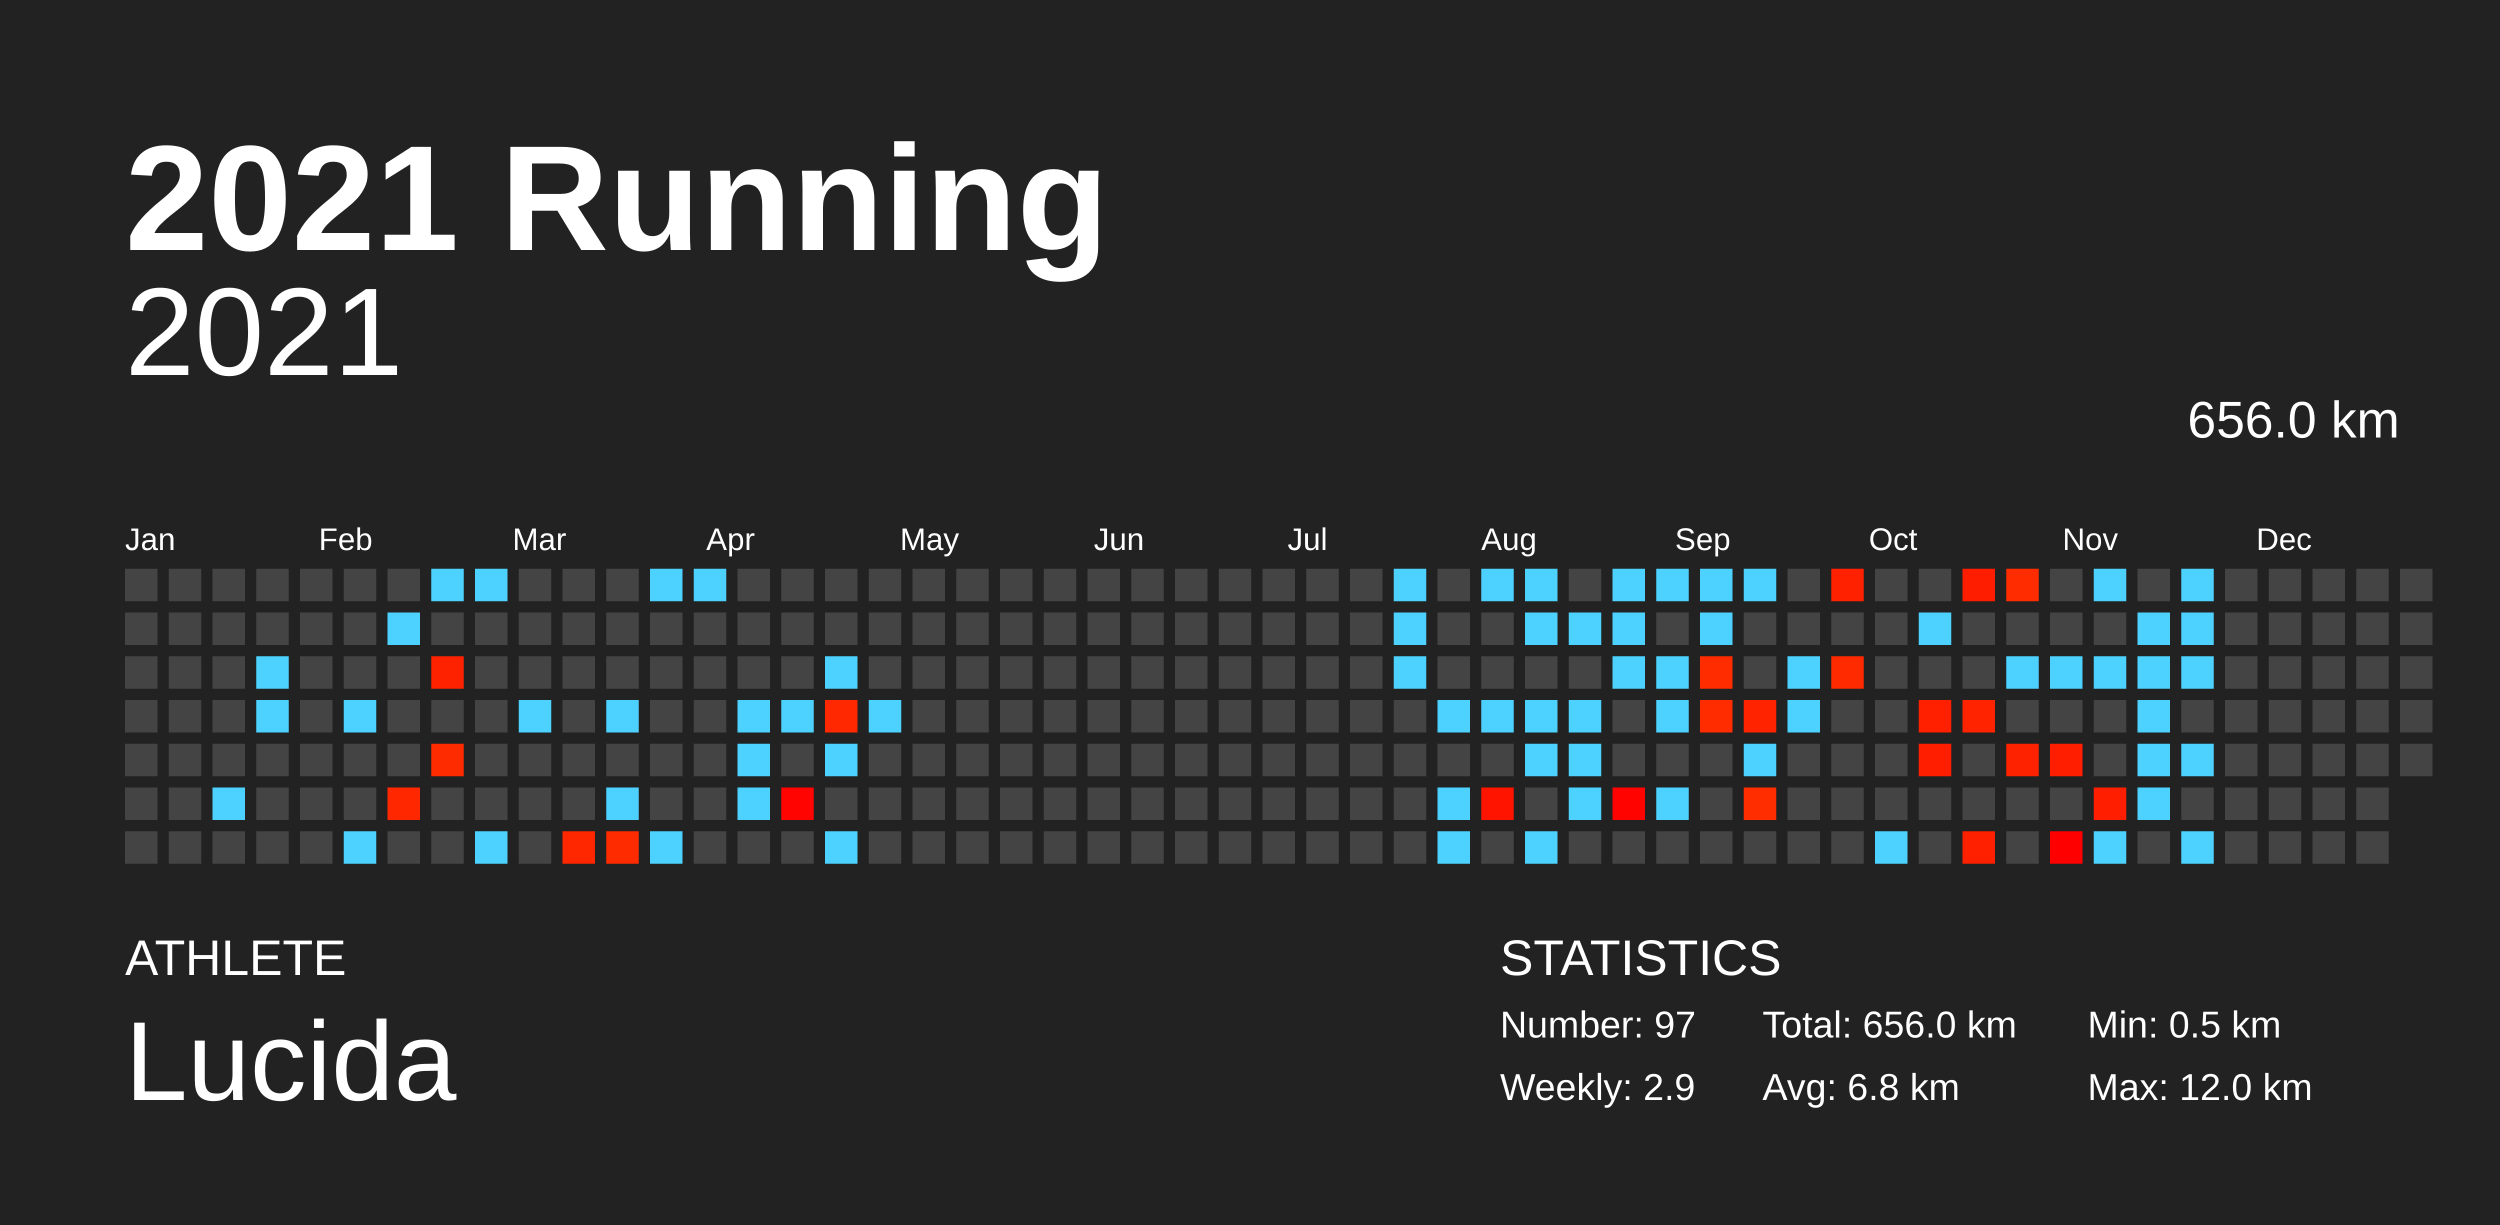
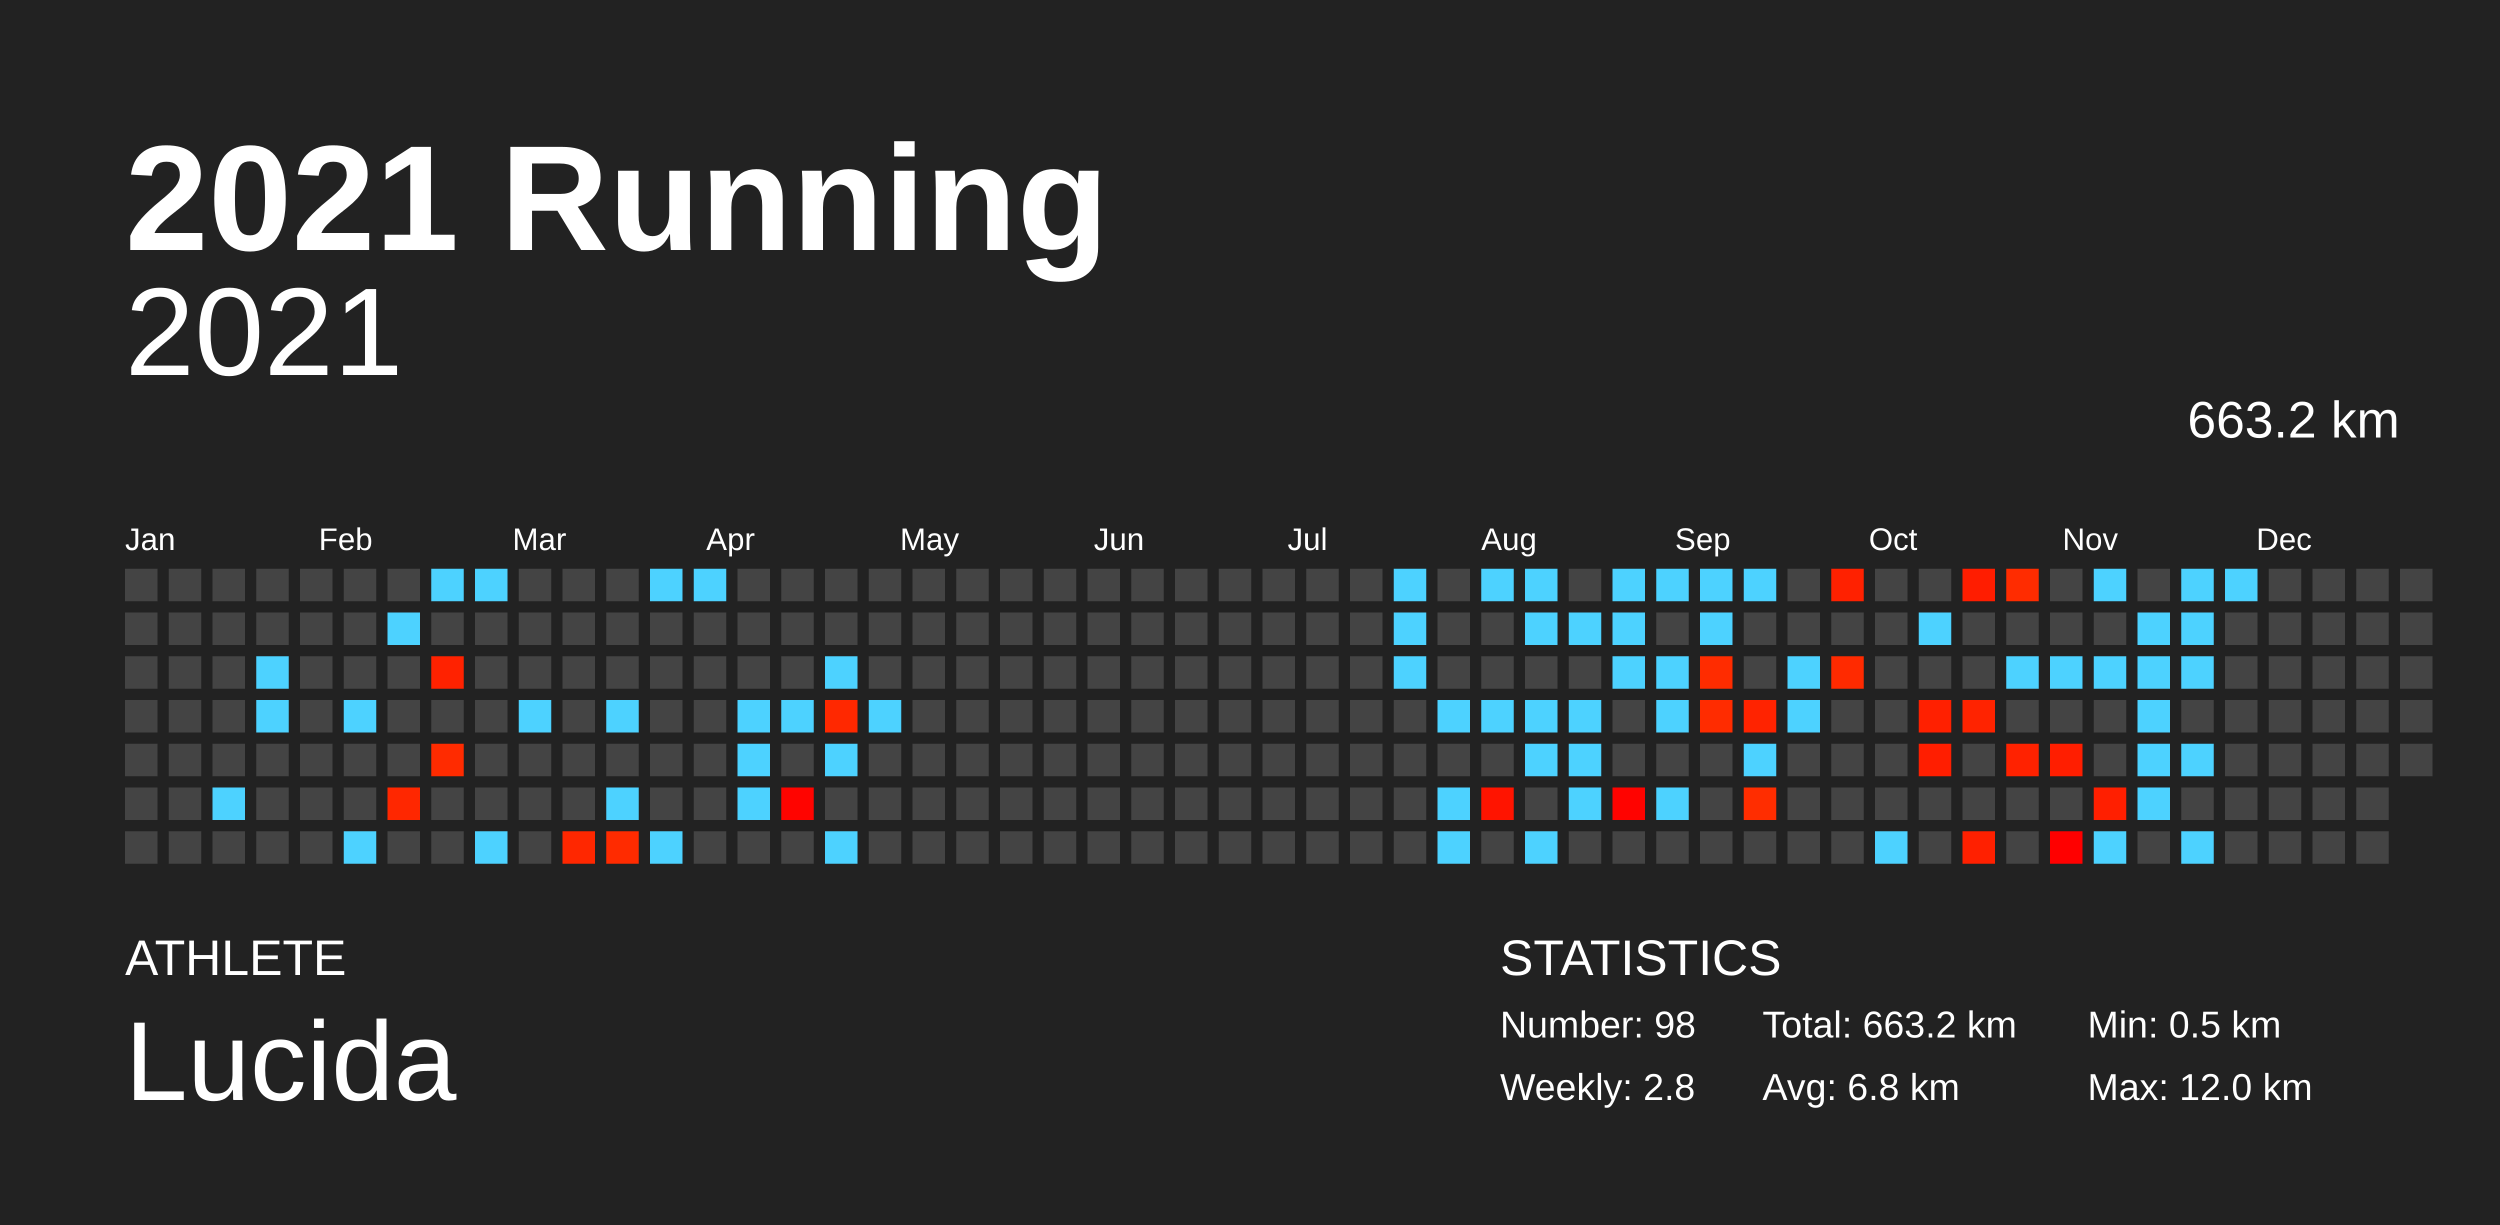
<svg xmlns="http://www.w3.org/2000/svg" baseProfile="full" height="98mm" version="1.1" viewBox="0,0,200,98" width="200mm">
  <defs />
  <rect fill="#222222" height="98" width="200" x="0" y="0" />
  <text fill="#FFFFFF" style="font-size:12px; font-family:Arial; font-weight:bold;" x="10" y="20">2021 Running</text>
  <text fill="#FFFFFF" style="font-size:4px; font-family:Arial" x="10" y="78">ATHLETE</text>
  <text fill="#FFFFFF" style="font-size:9px; font-family:Arial" x="10" y="88">Lucida</text>
  <text fill="#FFFFFF" style="font-size:4px; font-family:Arial" x="120" y="78">STATISTICS</text>
-   <text fill="#FFFFFF" style="font-size:3px; font-family:Arial" x="120" y="83">Number: 97</text>
-   <text fill="#FFFFFF" style="font-size:3px; font-family:Arial" x="120" y="88">Weekly: 2.9</text>
-   <text fill="#FFFFFF" style="font-size:3px; font-family:Arial" x="141" y="83">Total: 656.0 km</text>
+   <text fill="#FFFFFF" style="font-size:3px; font-family:Arial" x="120" y="83">Number: 98</text>
+   <text fill="#FFFFFF" style="font-size:3px; font-family:Arial" x="120" y="88">Weekly: 2.8</text>
+   <text fill="#FFFFFF" style="font-size:3px; font-family:Arial" x="141" y="83">Total: 663.2 km</text>
  <text fill="#FFFFFF" style="font-size:3px; font-family:Arial" x="141" y="88">Avg: 6.8 km</text>
  <text fill="#FFFFFF" style="font-size:3px; font-family:Arial" x="167" y="83">Min: 0.5 km</text>
  <text fill="#FFFFFF" style="font-size:3px; font-family:Arial" x="167" y="88">Max: 12.0 km</text>
  <text alignment-baseline="hanging" fill="#FFFFFF" style="font-size:10.0px; font-family:Arial;" x="10" y="30">2021</text>
-   <text alignment-baseline="hanging" fill="#FFFFFF" style="font-size:4.125px; font-family:Arial;" x="175" y="35">656.0 km</text>
+   <text alignment-baseline="hanging" fill="#FFFFFF" style="font-size:4.125px; font-family:Arial;" x="175" y="35">663.2 km</text>
  <text fill="#FFFFFF" style="font-size:2.5px; font-family:Arial" x="10.0" y="44">Jan</text>
  <text fill="#FFFFFF" style="font-size:2.5px; font-family:Arial" x="25.5" y="44">Feb</text>
  <text fill="#FFFFFF" style="font-size:2.5px; font-family:Arial" x="41.0" y="44">Mar</text>
  <text fill="#FFFFFF" style="font-size:2.5px; font-family:Arial" x="56.5" y="44">Apr</text>
  <text fill="#FFFFFF" style="font-size:2.5px; font-family:Arial" x="72.0" y="44">May</text>
  <text fill="#FFFFFF" style="font-size:2.5px; font-family:Arial" x="87.5" y="44">Jun</text>
  <text fill="#FFFFFF" style="font-size:2.5px; font-family:Arial" x="103.0" y="44">Jul</text>
  <text fill="#FFFFFF" style="font-size:2.5px; font-family:Arial" x="118.5" y="44">Aug</text>
  <text fill="#FFFFFF" style="font-size:2.5px; font-family:Arial" x="134.0" y="44">Sep</text>
  <text fill="#FFFFFF" style="font-size:2.5px; font-family:Arial" x="149.5" y="44">Oct</text>
  <text fill="#FFFFFF" style="font-size:2.5px; font-family:Arial" x="165.0" y="44">Nov</text>
  <text fill="#FFFFFF" style="font-size:2.5px; font-family:Arial" x="180.5" y="44">Dec</text>
  <rect fill="#444444" height="2.6" width="2.6" x="10.0" y="45.5" />
  <rect fill="#444444" height="2.6" width="2.6" x="10.0" y="49.0" />
  <rect fill="#444444" height="2.6" width="2.6" x="10.0" y="52.5" />
  <rect fill="#444444" height="2.6" width="2.6" x="10.0" y="56.0" />
  <rect fill="#444444" height="2.6" width="2.6" x="10.0" y="59.5" />
  <rect fill="#444444" height="2.6" width="2.6" x="10.0" y="63.0" />
  <rect fill="#444444" height="2.6" width="2.6" x="10.0" y="66.5" />
  <rect fill="#444444" height="2.6" width="2.6" x="13.5" y="45.5" />
  <rect fill="#444444" height="2.6" width="2.6" x="13.5" y="49.0" />
  <rect fill="#444444" height="2.6" width="2.6" x="13.5" y="52.5" />
  <rect fill="#444444" height="2.6" width="2.6" x="13.5" y="56.0" />
  <rect fill="#444444" height="2.6" width="2.6" x="13.5" y="59.5" />
  <rect fill="#444444" height="2.6" width="2.6" x="13.5" y="63.0" />
  <rect fill="#444444" height="2.6" width="2.6" x="13.5" y="66.5" />
  <rect fill="#444444" height="2.6" width="2.6" x="17.0" y="45.5" />
  <rect fill="#444444" height="2.6" width="2.6" x="17.0" y="49.0" />
  <rect fill="#444444" height="2.6" width="2.6" x="17.0" y="52.5" />
  <rect fill="#444444" height="2.6" width="2.6" x="17.0" y="56.0" />
  <rect fill="#444444" height="2.6" width="2.6" x="17.0" y="59.5" />
  <rect fill="#4dd2ff" height="2.6" width="2.6" x="17.0" y="63.0" />
  <rect fill="#444444" height="2.6" width="2.6" x="17.0" y="66.5" />
  <rect fill="#444444" height="2.6" width="2.6" x="20.5" y="45.5" />
  <rect fill="#444444" height="2.6" width="2.6" x="20.5" y="49.0" />
  <rect fill="#4dd2ff" height="2.6" width="2.6" x="20.5" y="52.5" />
  <rect fill="#4dd2ff" height="2.6" width="2.6" x="20.5" y="56.0" />
  <rect fill="#444444" height="2.6" width="2.6" x="20.5" y="59.5" />
  <rect fill="#444444" height="2.6" width="2.6" x="20.5" y="63.0" />
  <rect fill="#444444" height="2.6" width="2.6" x="20.5" y="66.5" />
  <rect fill="#444444" height="2.6" width="2.6" x="24.0" y="45.5" />
  <rect fill="#444444" height="2.6" width="2.6" x="24.0" y="49.0" />
  <rect fill="#444444" height="2.6" width="2.6" x="24.0" y="52.5" />
  <rect fill="#444444" height="2.6" width="2.6" x="24.0" y="56.0" />
  <rect fill="#444444" height="2.6" width="2.6" x="24.0" y="59.5" />
  <rect fill="#444444" height="2.6" width="2.6" x="24.0" y="63.0" />
  <rect fill="#444444" height="2.6" width="2.6" x="24.0" y="66.5" />
  <rect fill="#444444" height="2.6" width="2.6" x="27.5" y="45.5" />
  <rect fill="#444444" height="2.6" width="2.6" x="27.5" y="49.0" />
  <rect fill="#444444" height="2.6" width="2.6" x="27.5" y="52.5" />
  <rect fill="#4dd2ff" height="2.6" width="2.6" x="27.5" y="56.0" />
  <rect fill="#444444" height="2.6" width="2.6" x="27.5" y="59.5" />
  <rect fill="#444444" height="2.6" width="2.6" x="27.5" y="63.0" />
  <rect fill="#4dd2ff" height="2.6" width="2.6" x="27.5" y="66.5" />
  <rect fill="#444444" height="2.6" width="2.6" x="31.0" y="45.5" />
  <rect fill="#4dd2ff" height="2.6" width="2.6" x="31.0" y="49.0" />
  <rect fill="#444444" height="2.6" width="2.6" x="31.0" y="52.5" />
  <rect fill="#444444" height="2.6" width="2.6" x="31.0" y="56.0" />
  <rect fill="#444444" height="2.6" width="2.6" x="31.0" y="59.5" />
  <rect fill="#ff2700" height="2.6" width="2.6" x="31.0" y="63.0" />
  <rect fill="#444444" height="2.6" width="2.6" x="31.0" y="66.5" />
  <rect fill="#4dd2ff" height="2.6" width="2.6" x="34.5" y="45.5" />
  <rect fill="#444444" height="2.6" width="2.6" x="34.5" y="49.0" />
  <rect fill="#ff2200" height="2.6" width="2.6" x="34.5" y="52.5" />
  <rect fill="#444444" height="2.6" width="2.6" x="34.5" y="56.0" />
  <rect fill="#ff2b00" height="2.6" width="2.6" x="34.5" y="59.5" />
  <rect fill="#444444" height="2.6" width="2.6" x="34.5" y="63.0" />
  <rect fill="#444444" height="2.6" width="2.6" x="34.5" y="66.5" />
  <rect fill="#4dd2ff" height="2.6" width="2.6" x="38.0" y="45.5" />
  <rect fill="#444444" height="2.6" width="2.6" x="38.0" y="49.0" />
  <rect fill="#444444" height="2.6" width="2.6" x="38.0" y="52.5" />
  <rect fill="#444444" height="2.6" width="2.6" x="38.0" y="56.0" />
  <rect fill="#444444" height="2.6" width="2.6" x="38.0" y="59.5" />
  <rect fill="#444444" height="2.6" width="2.6" x="38.0" y="63.0" />
  <rect fill="#4dd2ff" height="2.6" width="2.6" x="38.0" y="66.5" />
  <rect fill="#444444" height="2.6" width="2.6" x="41.5" y="45.5" />
  <rect fill="#444444" height="2.6" width="2.6" x="41.5" y="49.0" />
  <rect fill="#444444" height="2.6" width="2.6" x="41.5" y="52.5" />
  <rect fill="#4dd2ff" height="2.6" width="2.6" x="41.5" y="56.0" />
  <rect fill="#444444" height="2.6" width="2.6" x="41.5" y="59.5" />
  <rect fill="#444444" height="2.6" width="2.6" x="41.5" y="63.0" />
  <rect fill="#444444" height="2.6" width="2.6" x="41.5" y="66.5" />
  <rect fill="#444444" height="2.6" width="2.6" x="45.0" y="45.5" />
  <rect fill="#444444" height="2.6" width="2.6" x="45.0" y="49.0" />
  <rect fill="#444444" height="2.6" width="2.6" x="45.0" y="52.5" />
  <rect fill="#444444" height="2.6" width="2.6" x="45.0" y="56.0" />
  <rect fill="#444444" height="2.6" width="2.6" x="45.0" y="59.5" />
  <rect fill="#444444" height="2.6" width="2.6" x="45.0" y="63.0" />
  <rect fill="#ff2700" height="2.6" width="2.6" x="45.0" y="66.5" />
  <rect fill="#444444" height="2.6" width="2.6" x="48.5" y="45.5" />
  <rect fill="#444444" height="2.6" width="2.6" x="48.5" y="49.0" />
  <rect fill="#444444" height="2.6" width="2.6" x="48.5" y="52.5" />
  <rect fill="#4dd2ff" height="2.6" width="2.6" x="48.5" y="56.0" />
  <rect fill="#444444" height="2.6" width="2.6" x="48.5" y="59.5" />
  <rect fill="#4dd2ff" height="2.6" width="2.6" x="48.5" y="63.0" />
  <rect fill="#ff2b00" height="2.6" width="2.6" x="48.5" y="66.5" />
  <rect fill="#4dd2ff" height="2.6" width="2.6" x="52.0" y="45.5" />
  <rect fill="#444444" height="2.6" width="2.6" x="52.0" y="49.0" />
  <rect fill="#444444" height="2.6" width="2.6" x="52.0" y="52.5" />
  <rect fill="#444444" height="2.6" width="2.6" x="52.0" y="56.0" />
  <rect fill="#444444" height="2.6" width="2.6" x="52.0" y="59.5" />
  <rect fill="#444444" height="2.6" width="2.6" x="52.0" y="63.0" />
  <rect fill="#4dd2ff" height="2.6" width="2.6" x="52.0" y="66.5" />
  <rect fill="#4dd2ff" height="2.6" width="2.6" x="55.5" y="45.5" />
  <rect fill="#444444" height="2.6" width="2.6" x="55.5" y="49.0" />
  <rect fill="#444444" height="2.6" width="2.6" x="55.5" y="52.5" />
  <rect fill="#444444" height="2.6" width="2.6" x="55.5" y="56.0" />
  <rect fill="#444444" height="2.6" width="2.6" x="55.5" y="59.5" />
  <rect fill="#444444" height="2.6" width="2.6" x="55.5" y="63.0" />
  <rect fill="#444444" height="2.6" width="2.6" x="55.5" y="66.5" />
  <rect fill="#444444" height="2.6" width="2.6" x="59.0" y="45.5" />
  <rect fill="#444444" height="2.6" width="2.6" x="59.0" y="49.0" />
  <rect fill="#444444" height="2.6" width="2.6" x="59.0" y="52.5" />
  <rect fill="#4dd2ff" height="2.6" width="2.6" x="59.0" y="56.0" />
  <rect fill="#4dd2ff" height="2.6" width="2.6" x="59.0" y="59.5" />
  <rect fill="#4dd2ff" height="2.6" width="2.6" x="59.0" y="63.0" />
  <rect fill="#444444" height="2.6" width="2.6" x="59.0" y="66.5" />
  <rect fill="#444444" height="2.6" width="2.6" x="62.5" y="45.5" />
  <rect fill="#444444" height="2.6" width="2.6" x="62.5" y="49.0" />
  <rect fill="#444444" height="2.6" width="2.6" x="62.5" y="52.5" />
  <rect fill="#4dd2ff" height="2.6" width="2.6" x="62.5" y="56.0" />
  <rect fill="#444444" height="2.6" width="2.6" x="62.5" y="59.5" />
  <rect fill="#ff0400" height="2.6" width="2.6" x="62.5" y="63.0" />
  <rect fill="#444444" height="2.6" width="2.6" x="62.5" y="66.5" />
  <rect fill="#444444" height="2.6" width="2.6" x="66.0" y="45.5" />
  <rect fill="#444444" height="2.6" width="2.6" x="66.0" y="49.0" />
  <rect fill="#4dd2ff" height="2.6" width="2.6" x="66.0" y="52.5" />
  <rect fill="#ff2800" height="2.6" width="2.6" x="66.0" y="56.0" />
  <rect fill="#4dd2ff" height="2.6" width="2.6" x="66.0" y="59.5" />
  <rect fill="#444444" height="2.6" width="2.6" x="66.0" y="63.0" />
  <rect fill="#4dd2ff" height="2.6" width="2.6" x="66.0" y="66.5" />
  <rect fill="#444444" height="2.6" width="2.6" x="69.5" y="45.5" />
  <rect fill="#444444" height="2.6" width="2.6" x="69.5" y="49.0" />
  <rect fill="#444444" height="2.6" width="2.6" x="69.5" y="52.5" />
  <rect fill="#4dd2ff" height="2.6" width="2.6" x="69.5" y="56.0" />
  <rect fill="#444444" height="2.6" width="2.6" x="69.5" y="59.5" />
  <rect fill="#444444" height="2.6" width="2.6" x="69.5" y="63.0" />
  <rect fill="#444444" height="2.6" width="2.6" x="69.5" y="66.5" />
  <rect fill="#444444" height="2.6" width="2.6" x="73.0" y="45.5" />
  <rect fill="#444444" height="2.6" width="2.6" x="73.0" y="49.0" />
  <rect fill="#444444" height="2.6" width="2.6" x="73.0" y="52.5" />
  <rect fill="#444444" height="2.6" width="2.6" x="73.0" y="56.0" />
  <rect fill="#444444" height="2.6" width="2.6" x="73.0" y="59.5" />
  <rect fill="#444444" height="2.6" width="2.6" x="73.0" y="63.0" />
  <rect fill="#444444" height="2.6" width="2.6" x="73.0" y="66.5" />
  <rect fill="#444444" height="2.6" width="2.6" x="76.5" y="45.5" />
  <rect fill="#444444" height="2.6" width="2.6" x="76.5" y="49.0" />
  <rect fill="#444444" height="2.6" width="2.6" x="76.5" y="52.5" />
  <rect fill="#444444" height="2.6" width="2.6" x="76.5" y="56.0" />
  <rect fill="#444444" height="2.6" width="2.6" x="76.5" y="59.5" />
  <rect fill="#444444" height="2.6" width="2.6" x="76.5" y="63.0" />
  <rect fill="#444444" height="2.6" width="2.6" x="76.5" y="66.5" />
  <rect fill="#444444" height="2.6" width="2.6" x="80.0" y="45.5" />
  <rect fill="#444444" height="2.6" width="2.6" x="80.0" y="49.0" />
  <rect fill="#444444" height="2.6" width="2.6" x="80.0" y="52.5" />
  <rect fill="#444444" height="2.6" width="2.6" x="80.0" y="56.0" />
  <rect fill="#444444" height="2.6" width="2.6" x="80.0" y="59.5" />
  <rect fill="#444444" height="2.6" width="2.6" x="80.0" y="63.0" />
  <rect fill="#444444" height="2.6" width="2.6" x="80.0" y="66.5" />
  <rect fill="#444444" height="2.6" width="2.6" x="83.5" y="45.5" />
  <rect fill="#444444" height="2.6" width="2.6" x="83.5" y="49.0" />
  <rect fill="#444444" height="2.6" width="2.6" x="83.5" y="52.5" />
  <rect fill="#444444" height="2.6" width="2.6" x="83.5" y="56.0" />
  <rect fill="#444444" height="2.6" width="2.6" x="83.5" y="59.5" />
  <rect fill="#444444" height="2.6" width="2.6" x="83.5" y="63.0" />
  <rect fill="#444444" height="2.6" width="2.6" x="83.5" y="66.5" />
  <rect fill="#444444" height="2.6" width="2.6" x="87.0" y="45.5" />
  <rect fill="#444444" height="2.6" width="2.6" x="87.0" y="49.0" />
  <rect fill="#444444" height="2.6" width="2.6" x="87.0" y="52.5" />
  <rect fill="#444444" height="2.6" width="2.6" x="87.0" y="56.0" />
  <rect fill="#444444" height="2.6" width="2.6" x="87.0" y="59.5" />
  <rect fill="#444444" height="2.6" width="2.6" x="87.0" y="63.0" />
  <rect fill="#444444" height="2.6" width="2.6" x="87.0" y="66.5" />
  <rect fill="#444444" height="2.6" width="2.6" x="90.5" y="45.5" />
  <rect fill="#444444" height="2.6" width="2.6" x="90.5" y="49.0" />
  <rect fill="#444444" height="2.6" width="2.6" x="90.5" y="52.5" />
  <rect fill="#444444" height="2.6" width="2.6" x="90.5" y="56.0" />
  <rect fill="#444444" height="2.6" width="2.6" x="90.5" y="59.5" />
  <rect fill="#444444" height="2.6" width="2.6" x="90.5" y="63.0" />
  <rect fill="#444444" height="2.6" width="2.6" x="90.5" y="66.5" />
  <rect fill="#444444" height="2.6" width="2.6" x="94.0" y="45.5" />
  <rect fill="#444444" height="2.6" width="2.6" x="94.0" y="49.0" />
  <rect fill="#444444" height="2.6" width="2.6" x="94.0" y="52.5" />
  <rect fill="#444444" height="2.6" width="2.6" x="94.0" y="56.0" />
  <rect fill="#444444" height="2.6" width="2.6" x="94.0" y="59.5" />
  <rect fill="#444444" height="2.6" width="2.6" x="94.0" y="63.0" />
  <rect fill="#444444" height="2.6" width="2.6" x="94.0" y="66.5" />
  <rect fill="#444444" height="2.6" width="2.6" x="97.5" y="45.5" />
  <rect fill="#444444" height="2.6" width="2.6" x="97.5" y="49.0" />
  <rect fill="#444444" height="2.6" width="2.6" x="97.5" y="52.5" />
  <rect fill="#444444" height="2.6" width="2.6" x="97.5" y="56.0" />
  <rect fill="#444444" height="2.6" width="2.6" x="97.5" y="59.5" />
  <rect fill="#444444" height="2.6" width="2.6" x="97.5" y="63.0" />
  <rect fill="#444444" height="2.6" width="2.6" x="97.5" y="66.5" />
  <rect fill="#444444" height="2.6" width="2.6" x="101.0" y="45.5" />
  <rect fill="#444444" height="2.6" width="2.6" x="101.0" y="49.0" />
  <rect fill="#444444" height="2.6" width="2.6" x="101.0" y="52.5" />
  <rect fill="#444444" height="2.6" width="2.6" x="101.0" y="56.0" />
  <rect fill="#444444" height="2.6" width="2.6" x="101.0" y="59.5" />
  <rect fill="#444444" height="2.6" width="2.6" x="101.0" y="63.0" />
  <rect fill="#444444" height="2.6" width="2.6" x="101.0" y="66.5" />
  <rect fill="#444444" height="2.6" width="2.6" x="104.5" y="45.5" />
  <rect fill="#444444" height="2.6" width="2.6" x="104.5" y="49.0" />
  <rect fill="#444444" height="2.6" width="2.6" x="104.5" y="52.5" />
  <rect fill="#444444" height="2.6" width="2.6" x="104.5" y="56.0" />
  <rect fill="#444444" height="2.6" width="2.6" x="104.5" y="59.5" />
  <rect fill="#444444" height="2.6" width="2.6" x="104.5" y="63.0" />
  <rect fill="#444444" height="2.6" width="2.6" x="104.5" y="66.5" />
  <rect fill="#444444" height="2.6" width="2.6" x="108.0" y="45.5" />
  <rect fill="#444444" height="2.6" width="2.6" x="108.0" y="49.0" />
  <rect fill="#444444" height="2.6" width="2.6" x="108.0" y="52.5" />
  <rect fill="#444444" height="2.6" width="2.6" x="108.0" y="56.0" />
  <rect fill="#444444" height="2.6" width="2.6" x="108.0" y="59.5" />
  <rect fill="#444444" height="2.6" width="2.6" x="108.0" y="63.0" />
  <rect fill="#444444" height="2.6" width="2.6" x="108.0" y="66.5" />
  <rect fill="#4dd2ff" height="2.6" width="2.6" x="111.5" y="45.5" />
  <rect fill="#4dd2ff" height="2.6" width="2.6" x="111.5" y="49.0" />
  <rect fill="#4dd2ff" height="2.6" width="2.6" x="111.5" y="52.5" />
  <rect fill="#444444" height="2.6" width="2.6" x="111.5" y="56.0" />
  <rect fill="#444444" height="2.6" width="2.6" x="111.5" y="59.5" />
  <rect fill="#444444" height="2.6" width="2.6" x="111.5" y="63.0" />
  <rect fill="#444444" height="2.6" width="2.6" x="111.5" y="66.5" />
  <rect fill="#444444" height="2.6" width="2.6" x="115.0" y="45.5" />
  <rect fill="#444444" height="2.6" width="2.6" x="115.0" y="49.0" />
  <rect fill="#444444" height="2.6" width="2.6" x="115.0" y="52.5" />
  <rect fill="#4dd2ff" height="2.6" width="2.6" x="115.0" y="56.0" />
  <rect fill="#444444" height="2.6" width="2.6" x="115.0" y="59.5" />
  <rect fill="#4dd2ff" height="2.6" width="2.6" x="115.0" y="63.0" />
  <rect fill="#4dd2ff" height="2.6" width="2.6" x="115.0" y="66.5" />
  <rect fill="#4dd2ff" height="2.6" width="2.6" x="118.5" y="45.5" />
  <rect fill="#444444" height="2.6" width="2.6" x="118.5" y="49.0" />
  <rect fill="#444444" height="2.6" width="2.6" x="118.5" y="52.5" />
  <rect fill="#4dd2ff" height="2.6" width="2.6" x="118.5" y="56.0" />
  <rect fill="#444444" height="2.6" width="2.6" x="118.5" y="59.5" />
  <rect fill="#ff1400" height="2.6" width="2.6" x="118.5" y="63.0" />
  <rect fill="#444444" height="2.6" width="2.6" x="118.5" y="66.5" />
  <rect fill="#4dd2ff" height="2.6" width="2.6" x="122.0" y="45.5" />
  <rect fill="#4dd2ff" height="2.6" width="2.6" x="122.0" y="49.0" />
  <rect fill="#444444" height="2.6" width="2.6" x="122.0" y="52.5" />
  <rect fill="#4dd2ff" height="2.6" width="2.6" x="122.0" y="56.0" />
  <rect fill="#4dd2ff" height="2.6" width="2.6" x="122.0" y="59.5" />
  <rect fill="#444444" height="2.6" width="2.6" x="122.0" y="63.0" />
  <rect fill="#4dd2ff" height="2.6" width="2.6" x="122.0" y="66.5" />
  <rect fill="#444444" height="2.6" width="2.6" x="125.5" y="45.5" />
  <rect fill="#4dd2ff" height="2.6" width="2.6" x="125.5" y="49.0" />
  <rect fill="#444444" height="2.6" width="2.6" x="125.5" y="52.5" />
  <rect fill="#4dd2ff" height="2.6" width="2.6" x="125.5" y="56.0" />
  <rect fill="#4dd2ff" height="2.6" width="2.6" x="125.5" y="59.5" />
  <rect fill="#4dd2ff" height="2.6" width="2.6" x="125.5" y="63.0" />
  <rect fill="#444444" height="2.6" width="2.6" x="125.5" y="66.5" />
  <rect fill="#4dd2ff" height="2.6" width="2.6" x="129.0" y="45.5" />
  <rect fill="#4dd2ff" height="2.6" width="2.6" x="129.0" y="49.0" />
  <rect fill="#4dd2ff" height="2.6" width="2.6" x="129.0" y="52.5" />
  <rect fill="#444444" height="2.6" width="2.6" x="129.0" y="56.0" />
  <rect fill="#444444" height="2.6" width="2.6" x="129.0" y="59.5" />
  <rect fill="#ff0300" height="2.6" width="2.6" x="129.0" y="63.0" />
  <rect fill="#444444" height="2.6" width="2.6" x="129.0" y="66.5" />
  <rect fill="#4dd2ff" height="2.6" width="2.6" x="132.5" y="45.5" />
  <rect fill="#444444" height="2.6" width="2.6" x="132.5" y="49.0" />
  <rect fill="#4dd2ff" height="2.6" width="2.6" x="132.5" y="52.5" />
  <rect fill="#4dd2ff" height="2.6" width="2.6" x="132.5" y="56.0" />
  <rect fill="#444444" height="2.6" width="2.6" x="132.5" y="59.5" />
  <rect fill="#4dd2ff" height="2.6" width="2.6" x="132.5" y="63.0" />
  <rect fill="#444444" height="2.6" width="2.6" x="132.5" y="66.5" />
  <rect fill="#4dd2ff" height="2.6" width="2.6" x="136.0" y="45.5" />
  <rect fill="#4dd2ff" height="2.6" width="2.6" x="136.0" y="49.0" />
  <rect fill="#ff2c00" height="2.6" width="2.6" x="136.0" y="52.5" />
  <rect fill="#ff2c00" height="2.6" width="2.6" x="136.0" y="56.0" />
  <rect fill="#444444" height="2.6" width="2.6" x="136.0" y="59.5" />
  <rect fill="#444444" height="2.6" width="2.6" x="136.0" y="63.0" />
  <rect fill="#444444" height="2.6" width="2.6" x="136.0" y="66.5" />
  <rect fill="#4dd2ff" height="2.6" width="2.6" x="139.5" y="45.5" />
  <rect fill="#444444" height="2.6" width="2.6" x="139.5" y="49.0" />
  <rect fill="#444444" height="2.6" width="2.6" x="139.5" y="52.5" />
  <rect fill="#ff2300" height="2.6" width="2.6" x="139.5" y="56.0" />
  <rect fill="#4dd2ff" height="2.6" width="2.6" x="139.5" y="59.5" />
  <rect fill="#ff2d00" height="2.6" width="2.6" x="139.5" y="63.0" />
  <rect fill="#444444" height="2.6" width="2.6" x="139.5" y="66.5" />
  <rect fill="#444444" height="2.6" width="2.6" x="143.0" y="45.5" />
  <rect fill="#444444" height="2.6" width="2.6" x="143.0" y="49.0" />
  <rect fill="#4dd2ff" height="2.6" width="2.6" x="143.0" y="52.5" />
  <rect fill="#4dd2ff" height="2.6" width="2.6" x="143.0" y="56.0" />
  <rect fill="#444444" height="2.6" width="2.6" x="143.0" y="59.5" />
  <rect fill="#444444" height="2.6" width="2.6" x="143.0" y="63.0" />
  <rect fill="#444444" height="2.6" width="2.6" x="143.0" y="66.5" />
  <rect fill="#ff2100" height="2.6" width="2.6" x="146.5" y="45.5" />
  <rect fill="#444444" height="2.6" width="2.6" x="146.5" y="49.0" />
  <rect fill="#ff2a00" height="2.6" width="2.6" x="146.5" y="52.5" />
  <rect fill="#444444" height="2.6" width="2.6" x="146.5" y="56.0" />
  <rect fill="#444444" height="2.6" width="2.6" x="146.5" y="59.5" />
  <rect fill="#444444" height="2.6" width="2.6" x="146.5" y="63.0" />
  <rect fill="#444444" height="2.6" width="2.6" x="146.5" y="66.5" />
  <rect fill="#444444" height="2.6" width="2.6" x="150.0" y="45.5" />
  <rect fill="#444444" height="2.6" width="2.6" x="150.0" y="49.0" />
  <rect fill="#444444" height="2.6" width="2.6" x="150.0" y="52.5" />
  <rect fill="#444444" height="2.6" width="2.6" x="150.0" y="56.0" />
  <rect fill="#444444" height="2.6" width="2.6" x="150.0" y="59.5" />
  <rect fill="#444444" height="2.6" width="2.6" x="150.0" y="63.0" />
  <rect fill="#4dd2ff" height="2.6" width="2.6" x="150.0" y="66.5" />
  <rect fill="#444444" height="2.6" width="2.6" x="153.5" y="45.5" />
  <rect fill="#4dd2ff" height="2.6" width="2.6" x="153.5" y="49.0" />
  <rect fill="#444444" height="2.6" width="2.6" x="153.5" y="52.5" />
  <rect fill="#ff2000" height="2.6" width="2.6" x="153.5" y="56.0" />
  <rect fill="#ff1e00" height="2.6" width="2.6" x="153.5" y="59.5" />
  <rect fill="#444444" height="2.6" width="2.6" x="153.5" y="63.0" />
  <rect fill="#444444" height="2.6" width="2.6" x="153.5" y="66.5" />
  <rect fill="#ff1d00" height="2.6" width="2.6" x="157.0" y="45.5" />
  <rect fill="#444444" height="2.6" width="2.6" x="157.0" y="49.0" />
  <rect fill="#444444" height="2.6" width="2.6" x="157.0" y="52.5" />
  <rect fill="#ff2300" height="2.6" width="2.6" x="157.0" y="56.0" />
  <rect fill="#444444" height="2.6" width="2.6" x="157.0" y="59.5" />
  <rect fill="#444444" height="2.6" width="2.6" x="157.0" y="63.0" />
  <rect fill="#ff2000" height="2.6" width="2.6" x="157.0" y="66.5" />
  <rect fill="#ff2c00" height="2.6" width="2.6" x="160.5" y="45.5" />
  <rect fill="#444444" height="2.6" width="2.6" x="160.5" y="49.0" />
  <rect fill="#4dd2ff" height="2.6" width="2.6" x="160.5" y="52.5" />
  <rect fill="#444444" height="2.6" width="2.6" x="160.5" y="56.0" />
  <rect fill="#ff2200" height="2.6" width="2.6" x="160.5" y="59.5" />
  <rect fill="#444444" height="2.6" width="2.6" x="160.5" y="63.0" />
  <rect fill="#444444" height="2.6" width="2.6" x="160.5" y="66.5" />
  <rect fill="#444444" height="2.6" width="2.6" x="164.0" y="45.5" />
  <rect fill="#444444" height="2.6" width="2.6" x="164.0" y="49.0" />
  <rect fill="#4dd2ff" height="2.6" width="2.6" x="164.0" y="52.5" />
  <rect fill="#444444" height="2.6" width="2.6" x="164.0" y="56.0" />
  <rect fill="#ff1e00" height="2.6" width="2.6" x="164.0" y="59.5" />
  <rect fill="#444444" height="2.6" width="2.6" x="164.0" y="63.0" />
  <rect fill="#ff0000" height="2.6" width="2.6" x="164.0" y="66.5" />
  <rect fill="#4dd2ff" height="2.6" width="2.6" x="167.5" y="45.5" />
  <rect fill="#444444" height="2.6" width="2.6" x="167.5" y="49.0" />
  <rect fill="#4dd2ff" height="2.6" width="2.6" x="167.5" y="52.5" />
  <rect fill="#444444" height="2.6" width="2.6" x="167.5" y="56.0" />
  <rect fill="#444444" height="2.6" width="2.6" x="167.5" y="59.5" />
  <rect fill="#ff1f00" height="2.6" width="2.6" x="167.5" y="63.0" />
  <rect fill="#4dd2ff" height="2.6" width="2.6" x="167.5" y="66.5" />
  <rect fill="#444444" height="2.6" width="2.6" x="171.0" y="45.5" />
  <rect fill="#4dd2ff" height="2.6" width="2.6" x="171.0" y="49.0" />
  <rect fill="#4dd2ff" height="2.6" width="2.6" x="171.0" y="52.5" />
  <rect fill="#4dd2ff" height="2.6" width="2.6" x="171.0" y="56.0" />
  <rect fill="#4dd2ff" height="2.6" width="2.6" x="171.0" y="59.5" />
  <rect fill="#4dd2ff" height="2.6" width="2.6" x="171.0" y="63.0" />
  <rect fill="#444444" height="2.6" width="2.6" x="171.0" y="66.5" />
  <rect fill="#4dd2ff" height="2.6" width="2.6" x="174.5" y="45.5" />
  <rect fill="#4dd2ff" height="2.6" width="2.6" x="174.5" y="49.0" />
  <rect fill="#4dd2ff" height="2.6" width="2.6" x="174.5" y="52.5" />
  <rect fill="#444444" height="2.6" width="2.6" x="174.5" y="56.0" />
  <rect fill="#4dd2ff" height="2.6" width="2.6" x="174.5" y="59.5" />
  <rect fill="#444444" height="2.6" width="2.6" x="174.5" y="63.0" />
  <rect fill="#4dd2ff" height="2.6" width="2.6" x="174.5" y="66.5" />
-   <rect fill="#444444" height="2.6" width="2.6" x="178.0" y="45.5" />
+   <rect fill="#4dd2ff" height="2.6" width="2.6" x="178.0" y="45.5" />
  <rect fill="#444444" height="2.6" width="2.6" x="178.0" y="49.0" />
  <rect fill="#444444" height="2.6" width="2.6" x="178.0" y="52.5" />
  <rect fill="#444444" height="2.6" width="2.6" x="178.0" y="56.0" />
  <rect fill="#444444" height="2.6" width="2.6" x="178.0" y="59.5" />
  <rect fill="#444444" height="2.6" width="2.6" x="178.0" y="63.0" />
  <rect fill="#444444" height="2.6" width="2.6" x="178.0" y="66.5" />
  <rect fill="#444444" height="2.6" width="2.6" x="181.5" y="45.5" />
  <rect fill="#444444" height="2.6" width="2.6" x="181.5" y="49.0" />
  <rect fill="#444444" height="2.6" width="2.6" x="181.5" y="52.5" />
  <rect fill="#444444" height="2.6" width="2.6" x="181.5" y="56.0" />
  <rect fill="#444444" height="2.6" width="2.6" x="181.5" y="59.5" />
  <rect fill="#444444" height="2.6" width="2.6" x="181.5" y="63.0" />
  <rect fill="#444444" height="2.6" width="2.6" x="181.5" y="66.5" />
  <rect fill="#444444" height="2.6" width="2.6" x="185.0" y="45.5" />
  <rect fill="#444444" height="2.6" width="2.6" x="185.0" y="49.0" />
  <rect fill="#444444" height="2.6" width="2.6" x="185.0" y="52.5" />
  <rect fill="#444444" height="2.6" width="2.6" x="185.0" y="56.0" />
  <rect fill="#444444" height="2.6" width="2.6" x="185.0" y="59.5" />
  <rect fill="#444444" height="2.6" width="2.6" x="185.0" y="63.0" />
  <rect fill="#444444" height="2.6" width="2.6" x="185.0" y="66.5" />
  <rect fill="#444444" height="2.6" width="2.6" x="188.5" y="45.5" />
  <rect fill="#444444" height="2.6" width="2.6" x="188.5" y="49.0" />
  <rect fill="#444444" height="2.6" width="2.6" x="188.5" y="52.5" />
  <rect fill="#444444" height="2.6" width="2.6" x="188.5" y="56.0" />
  <rect fill="#444444" height="2.6" width="2.6" x="188.5" y="59.5" />
  <rect fill="#444444" height="2.6" width="2.6" x="188.5" y="63.0" />
  <rect fill="#444444" height="2.6" width="2.6" x="188.5" y="66.5" />
  <rect fill="#444444" height="2.6" width="2.6" x="192.0" y="45.5" />
  <rect fill="#444444" height="2.6" width="2.6" x="192.0" y="49.0" />
  <rect fill="#444444" height="2.6" width="2.6" x="192.0" y="52.5" />
  <rect fill="#444444" height="2.6" width="2.6" x="192.0" y="56.0" />
  <rect fill="#444444" height="2.6" width="2.6" x="192.0" y="59.5" />
</svg>
